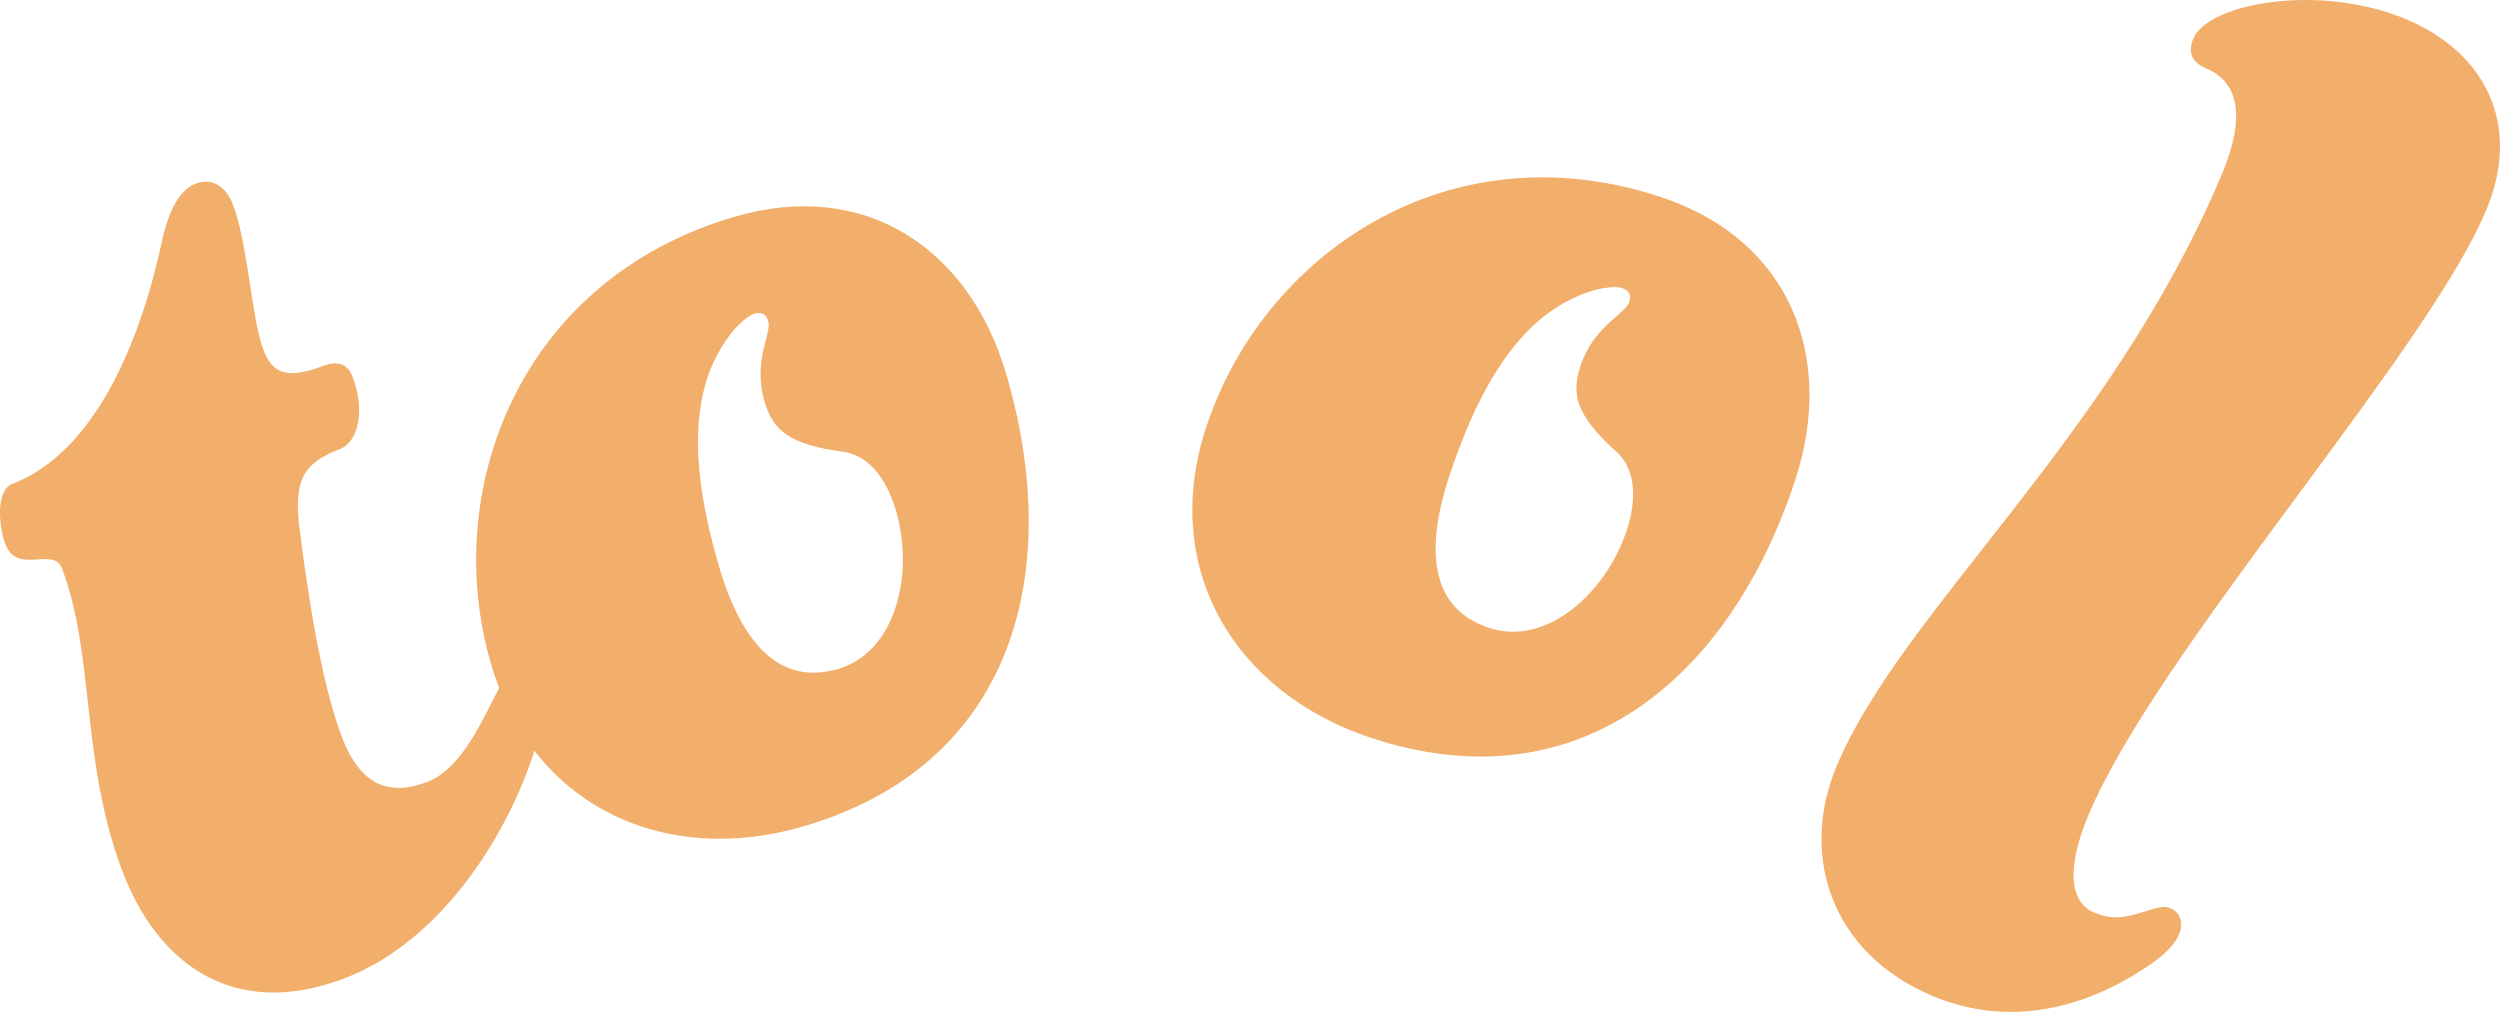
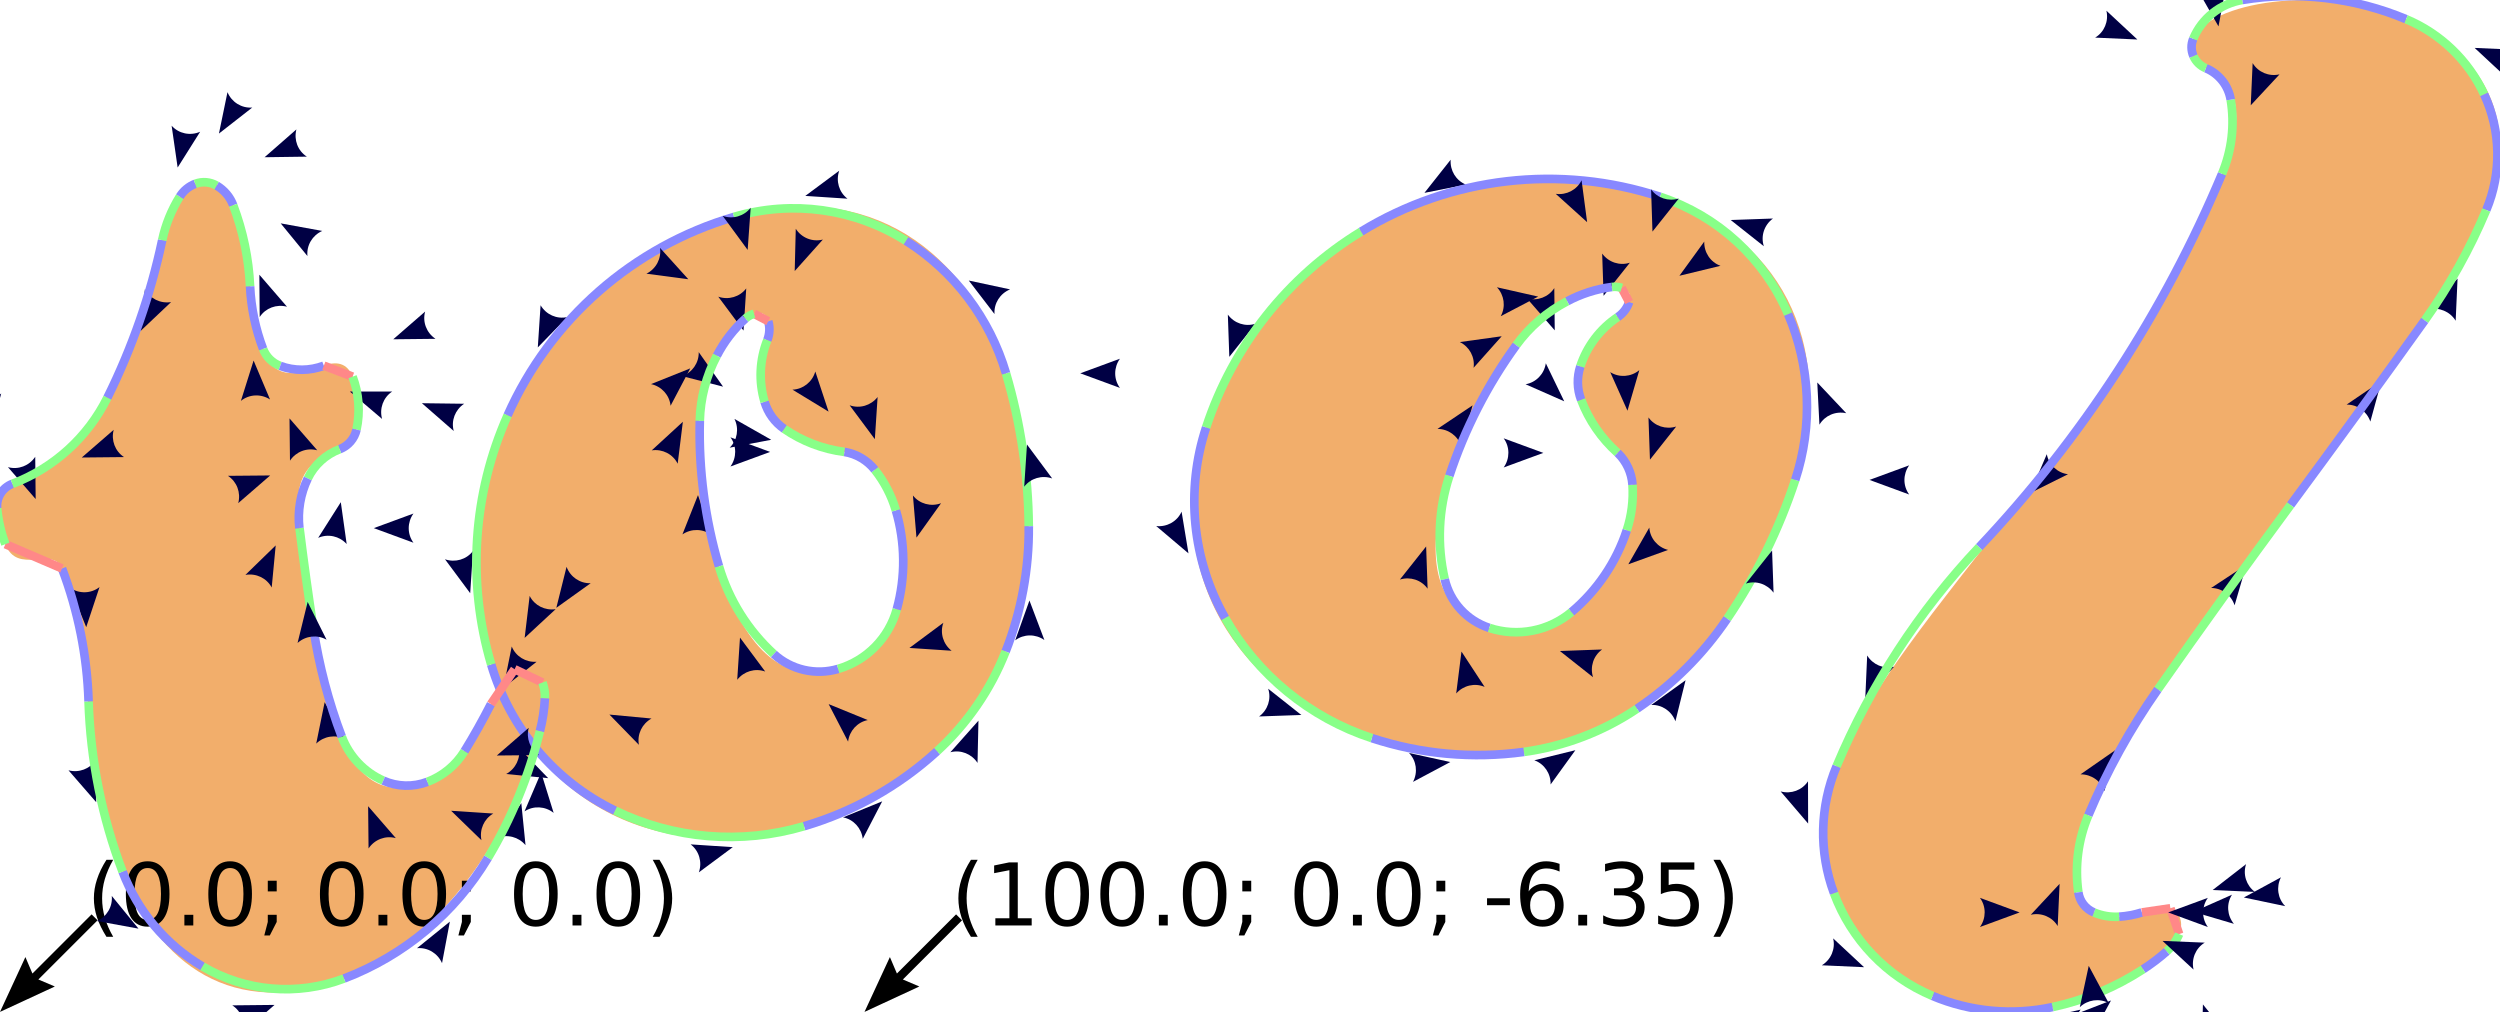
<svg xmlns="http://www.w3.org/2000/svg" id="a" data-name="Layer 2" viewBox="0 0 289.186 117.051" version="1.1" width="289.186" height="117.051">
  <defs id="defs826">
    <style id="style824">
      .c {
        fill: #f2ae6b;
        stroke-width: 0px;
      }
    </style>
    <marker id="CheckToolsAndOPMarker" orient="auto" refX="-4" refY="-1.687" style="overflow:visible">
      <path d="m 4.589,-1.687 v 0 L 9.178,0 c -0.733,-0.996 -0.729,-2.359 0,-3.375" style="fill:#000044;fill-rule:evenodd;stroke:none" id="path1307" />
    </marker>
    <marker id="DrawCurveMarker" orient="auto" refX="-4" refY="-1.687" style="overflow:visible">
      <path d="m 4.589,-1.687 v 0 L 9.178,0 c -0.733,-0.996 -0.729,-2.359 0,-3.375" style="fill:#000044;fill-rule:evenodd;stroke:none" id="path1310" />
    </marker>
    <marker id="DrawCurveMarker_r" orient="auto" refX="4" refY="-1.687" style="overflow:visible">
      <path d="m -4.589,-1.687 v 0 L -9.178,0 c 0.733,-0.996 0.729,-2.359 0,-3.375" style="fill:#000044;fill-rule:evenodd;stroke:none" id="path1313" />
    </marker>
    <marker id="InOutPathMarker" orient="auto" refX="-4" refY="-1.687" style="overflow:visible">
      <path d="m 4.589,-1.687 v 0 L 9.178,0 c -0.733,-0.996 -0.729,-2.359 0,-3.375" style="fill:#0072a7;fill-rule:evenodd;stroke:none" id="path1316" />
    </marker>
  </defs>
-   <g id="layer1" style="display:inline" transform="translate(-23.3048,-159.2555)">
+   <g id="layer1" style="display:inline" transform="translate(-23.3048,-159.255)">
    <g id="b" data-name="toad3" transform="translate(-0.389971,-0.772997)">
      <path class="c" d="m 58.343,221.119 c 0.789,6.375 2.375,17.5 4.89,24.135 2.208,5.837 5.642,6.829 9.901,5.215 3.378,-1.281 5.605,-5.577 7.349,-9.001 1.067,-2.014 1.67,-3.628 2.737,-4.027 1.42,-0.538 2.765,0.334 3.22,1.54 0.455,1.206 0.362,3.081 -0.297,5.632 -2.227,9.121 -10.049,23.82 -22.66,28.608 -12.787,4.844 -21.565,-1.717 -25.61,-12.369 -4.881,-12.87 -3.192,-25.017 -7.006,-35.066 -0.993,-2.617 -5.178,0.817 -6.551,-2.812 -0.761,-2.014 -1.151,-6.236 0.807,-6.978 9.409,-3.572 14.782,-16.183 17.333,-28.19 0.807,-3.758 2.227,-5.902 3.823,-6.514 1.949,-0.742 3.554,0.26 4.389,2.478 1.68,4.426 2.162,13.213 3.461,16.628 0.993,2.617 2.413,3.684 7.024,1.93 1.42,-0.538 2.719,-0.343 3.322,1.271 1.522,4.018 0.64,7.581 -1.494,8.388 -4.435,1.68 -5.252,3.832 -4.658,9.131 z" id="path828" />
      <path class="c" d="m 140.065,203.21 c 6.802,23.105 0.863,45.264 -23.365,52.39 -16.025,4.723 -31.326,-2.208 -36.189,-18.716 -5.892,-20.015 3.146,-44.419 28.097,-51.768 15.301,-4.51 27.262,3.851 31.456,18.094 z m -18.697,9.094 c -6.375,-0.817 -8.258,-2.505 -9.233,-5.799 -1.401,-4.742 0.844,-7.869 0.427,-9.316 -0.241,-0.826 -0.733,-1.132 -1.642,-0.863 -0.733,0.213 -2.672,1.68 -4.306,4.853 -2.672,5.048 -3.22,12.601 0.251,24.367 2.737,9.279 7.228,13.789 13.789,11.859 6.737,-1.986 8.806,-11.107 6.672,-18.336 -1.03,-3.508 -3.034,-6.282 -5.948,-6.764 z" id="path830" />
      <path class="c" d="m 231.36,215.543 c -7.516,22.882 -24.989,37.747 -48.975,29.869 -15.877,-5.215 -24.543,-19.598 -19.171,-35.947 6.505,-19.82 27.81,-34.787 52.52,-26.668 15.153,4.974 20.256,18.651 15.626,32.746 z m -20.553,-3.127 c -4.788,-4.287 -5.382,-6.746 -4.306,-10.012 1.54,-4.695 5.168,-6.004 5.642,-7.433 0.269,-0.817 0.037,-1.345 -0.863,-1.642 -0.724,-0.232 -3.155,-0.13 -6.301,1.55 -5.066,2.635 -9.799,8.555 -13.631,20.201 -3.016,9.196 -1.874,15.459 4.621,17.584 6.672,2.19 13.557,-4.148 15.904,-11.302 1.141,-3.47 1.067,-6.894 -1.058,-8.945 z" id="path840" />
      <path class="c" d="m 265.9,265.573 c 2.097,0.882 3.656,0.603 5.558,0 1.642,-0.483 2.413,-0.854 3.294,-0.483 1.225,0.51 1.512,1.8 1.011,2.988 -0.668,1.587 -2.208,2.802 -4.176,4.074 -6.523,4.259 -15.246,6.904 -24.348,3.081 -11.729,-4.918 -15.422,-16.257 -11.098,-26.575 7.572,-18.048 31.697,-37.785 44.586,-68.526 2.747,-6.542 1.976,-10.597 -1.874,-12.211 -1.577,-0.659 -2.116,-1.819 -1.457,-3.405 1.744,-4.166 14.642,-6.449 24.627,-2.264 9.103,3.814 13.427,12.165 9.27,22.075 -6.987,16.665 -38.044,50.979 -46.034,70.02 -2.83,6.746 -1.809,10.207 0.65,11.228 v 0 z" id="path842" />
    </g>
    <g gcodetools="Gcodetools tool definition" transform="translate(44.36538,319.9196)" id="g1029">
      <path gcodetools="Gcodetools tool background" style="fill-opacity:0.5;stroke:#444444" d="M -20,-20 H 380 V 155 H -20 Z" id="path947" />
      <g gcodetools="Gcodetools tool parameter" id="g957">
        <text x="0" y="0" style="font-style:normal;font-variant:normal;font-weight:normal;font-stretch:normal;font-size:20px;font-family:'DejaVu Sans';fill:#000000;fill-opacity:1;stroke:none" gcodetools="Gcodetools tool definition field name" xml:space="preserve" id="text951">
          <tspan x="0" y="0" id="tspan949">name</tspan>
        </text>
        <text x="150" y="0" style="font-style:normal;font-variant:normal;font-weight:normal;font-stretch:normal;font-size:20px;font-family:'DejaVu Sans';fill:#000000;fill-opacity:1;stroke:none" gcodetools="Gcodetools tool definition field value" xml:space="preserve" id="text955">
          <tspan x="150" y="0" id="tspan953">Cylindrical cutter</tspan>
        </text>
      </g>
      <g gcodetools="Gcodetools tool parameter" id="g967">
        <text x="0" y="20" style="font-style:normal;font-variant:normal;font-weight:normal;font-stretch:normal;font-size:10px;font-family:'DejaVu Sans';fill:#000000;fill-opacity:1;stroke:none" gcodetools="Gcodetools tool definition field name" xml:space="preserve" id="text961">
          <tspan x="0" y="20" id="tspan959">id</tspan>
        </text>
        <text x="150" y="20" style="font-style:normal;font-variant:normal;font-weight:normal;font-stretch:normal;font-size:10px;font-family:'DejaVu Sans';fill:#000000;fill-opacity:1;stroke:none" gcodetools="Gcodetools tool definition field value" xml:space="preserve" id="text965">
          <tspan x="150" y="20" id="tspan963">Cylindrical cutter 0001</tspan>
        </text>
      </g>
      <g gcodetools="Gcodetools tool parameter" id="g977">
        <text x="0" y="35" style="font-style:normal;font-variant:normal;font-weight:normal;font-stretch:normal;font-size:10px;font-family:'DejaVu Sans';fill:#000000;fill-opacity:1;stroke:none" gcodetools="Gcodetools tool definition field name" xml:space="preserve" id="text971">
          <tspan x="0" y="35" id="tspan969">diameter</tspan>
        </text>
        <text x="150" y="35" style="font-style:normal;font-variant:normal;font-weight:normal;font-stretch:normal;font-size:10px;font-family:'DejaVu Sans';fill:#000000;fill-opacity:1;stroke:none" gcodetools="Gcodetools tool definition field value" xml:space="preserve" id="text975">
          <tspan x="150" y="35" id="tspan973">3.175</tspan>
        </text>
      </g>
      <g gcodetools="Gcodetools tool parameter" id="g987">
        <text x="0" y="50" style="font-style:normal;font-variant:normal;font-weight:normal;font-stretch:normal;font-size:10px;font-family:'DejaVu Sans';fill:#000000;fill-opacity:1;stroke:none" gcodetools="Gcodetools tool definition field name" xml:space="preserve" id="text981">
          <tspan x="0" y="50" id="tspan979">feed</tspan>
        </text>
        <text x="150" y="50" style="font-style:normal;font-variant:normal;font-weight:normal;font-stretch:normal;font-size:10px;font-family:'DejaVu Sans';fill:#000000;fill-opacity:1;stroke:none" gcodetools="Gcodetools tool definition field value" xml:space="preserve" id="text985">
          <tspan x="150" y="50" id="tspan983">200</tspan>
        </text>
      </g>
      <g gcodetools="Gcodetools tool parameter" id="g997">
        <text x="0" y="65" style="font-style:normal;font-variant:normal;font-weight:normal;font-stretch:normal;font-size:10px;font-family:'DejaVu Sans';fill:#000000;fill-opacity:1;stroke:none" gcodetools="Gcodetools tool definition field name" xml:space="preserve" id="text991">
          <tspan x="0" y="65" id="tspan989">penetration angle</tspan>
        </text>
        <text x="150" y="65" style="font-style:normal;font-variant:normal;font-weight:normal;font-stretch:normal;font-size:10px;font-family:'DejaVu Sans';fill:#000000;fill-opacity:1;stroke:none" gcodetools="Gcodetools tool definition field value" xml:space="preserve" id="text995">
          <tspan x="150" y="65" id="tspan993">90</tspan>
        </text>
      </g>
      <g gcodetools="Gcodetools tool parameter" id="g1007">
        <text x="0" y="80" style="font-style:normal;font-variant:normal;font-weight:normal;font-stretch:normal;font-size:10px;font-family:'DejaVu Sans';fill:#000000;fill-opacity:1;stroke:none" gcodetools="Gcodetools tool definition field name" xml:space="preserve" id="text1001">
          <tspan x="0" y="80" id="tspan999">penetration feed</tspan>
        </text>
        <text x="150" y="80" style="font-style:normal;font-variant:normal;font-weight:normal;font-stretch:normal;font-size:10px;font-family:'DejaVu Sans';fill:#000000;fill-opacity:1;stroke:none" gcodetools="Gcodetools tool definition field value" xml:space="preserve" id="text1005">
          <tspan x="150" y="80" id="tspan1003">100</tspan>
        </text>
      </g>
      <g gcodetools="Gcodetools tool parameter" id="g1017">
        <text x="0" y="95" style="font-style:normal;font-variant:normal;font-weight:normal;font-stretch:normal;font-size:10px;font-family:'DejaVu Sans';fill:#000000;fill-opacity:1;stroke:none" gcodetools="Gcodetools tool definition field name" xml:space="preserve" id="text1011">
          <tspan x="0" y="95" id="tspan1009">depth step</tspan>
        </text>
        <text x="150" y="95" style="font-style:normal;font-variant:normal;font-weight:normal;font-stretch:normal;font-size:10px;font-family:'DejaVu Sans';fill:#000000;fill-opacity:1;stroke:none" gcodetools="Gcodetools tool definition field value" xml:space="preserve" id="text1015">
          <tspan x="150" y="95" id="tspan1013">1</tspan>
        </text>
      </g>
      <g gcodetools="Gcodetools tool parameter" id="g1027">
        <text x="0" y="110" style="font-style:normal;font-variant:normal;font-weight:normal;font-stretch:normal;font-size:10px;font-family:'DejaVu Sans';fill:#000000;fill-opacity:1;stroke:none" gcodetools="Gcodetools tool definition field name" xml:space="preserve" id="text1021">
          <tspan x="0" y="110" id="tspan1019">tool change gcode</tspan>
        </text>
        <text x="150" y="110" style="font-style:normal;font-variant:normal;font-weight:normal;font-stretch:normal;font-size:10px;font-family:'DejaVu Sans';fill:#000000;fill-opacity:1;stroke:none" gcodetools="Gcodetools tool definition field value" xml:space="preserve" id="text1025">
          <tspan x="150" y="110" id="tspan1023">(None)</tspan>
        </text>
      </g>
    </g>
    <g gcodetools="Preview group" id="g2078" />
    <g gcodetools="Preview group" id="g2080" />
    <g gcodetools="Preview group" id="g2082" />
    <g gcodetools="Preview group" id="g2084" />
    <g gcodetools="Preview group" id="g2086" />
    <g gcodetools="Preview group" id="g2088" />
    <g gcodetools="Preview group" id="g2090" />
    <g gcodetools="Preview group" id="g2092" />
    <g gcodetools="Preview group" id="g2094" />
    <g gcodetools="Preview group" id="g2096" />
    <g gcodetools="Preview group" id="g2098" />
    <g gcodetools="Preview group" id="g2100" />
    <g gcodetools="Preview group" id="g2102" />
    <g gcodetools="Preview group" id="g10128" />
    <g gcodetools="Preview group" id="g10130" />
    <g gcodetools="Preview group" id="g10132" />
    <g gcodetools="Preview group" id="g10134" />
    <g gcodetools="Preview group" id="g10136" />
    <g gcodetools="Preview group" id="g10138" />
    <g gcodetools="Preview group" id="g10140" />
    <g gcodetools="Preview group" id="g10142" />
    <g gcodetools="Preview group" id="g10144" />
    <g gcodetools="Preview group" id="g10146" />
    <g gcodetools="Preview group" id="g10148" />
    <g gcodetools="Preview group" id="g10150" />
    <g gcodetools="Preview group" id="g10152" />
    <g gcodetools="Preview group" id="g20445" />
    <g gcodetools="Preview group" id="g20447" />
    <g gcodetools="Preview group" id="g20449" />
    <g gcodetools="Preview group" id="g20451" />
    <g gcodetools="Preview group" id="g20453" />
    <g gcodetools="Preview group" id="g20455" />
    <g gcodetools="Preview group" id="g20457" />
    <g gcodetools="Preview group" id="g20459" />
    <g gcodetools="Preview group" id="g20461" />
    <g gcodetools="Preview group" id="g20463" />
    <g gcodetools="Preview group" id="g20465" />
    <g gcodetools="Preview group" id="g20467" />
    <g gcodetools="Preview group" id="g20469" />
    <g gcodetools="Preview group" id="g28462" />
    <g gcodetools="Preview group" id="g28464" />
    <g gcodetools="Preview group" id="g28466" />
    <g gcodetools="Preview group" id="g28468" />
    <g gcodetools="Preview group" id="g28470" />
    <g gcodetools="Preview group" id="g28472" />
    <g gcodetools="Preview group" id="g28474" />
    <g gcodetools="Preview group" id="g28476" />
    <g gcodetools="Preview group" id="g28478" />
    <g gcodetools="Preview group" id="g28480" />
    <g gcodetools="Preview group" id="g28482" />
    <g gcodetools="Preview group" id="g28484" />
    <g gcodetools="Preview group" id="g28486" />
+     <g gcodetools="Gcodetools orientation group" transform="translate(23.3048,159.255)" id="g59210">
+       <g gcodetools="Gcodetools orientation point (2 points)" id="g59200">
+         <path style="fill:#000000;stroke:none" gcodetools="Gcodetools orientation point arrow" d="m 0,117.051 2.938,-6.344 0.812,1.906 6.844,-6.844 v 0 l 0.688,0.688 -6.844,6.844 1.906,0.812 z" id="path59194" />
+         <text x="10" y="107.051" style="font-style:normal;font-variant:normal;font-weight:normal;font-stretch:normal;font-size:10px;font-family:'DejaVu Sans';fill:#000000;fill-opacity:1;stroke:none" gcodetools="Gcodetools orientation point text" xml:space="preserve" id="text59198">
+           <tspan x="10" y="107.051" id="tspan59196">(0.0; 0.0; 0.0)</tspan>
+         </text>
+       </g>
+       <g gcodetools="Gcodetools orientation point (2 points)" id="g59208">
+         <path style="fill:#000000;stroke:none" gcodetools="Gcodetools orientation point arrow" d="m 100,117.051 2.938,-6.344 0.812,1.906 6.844,-6.844 v 0 l 0.688,0.688 -6.844,6.844 1.906,0.812 z" id="path59202" />
+         <text x="110" y="107.051" style="font-style:normal;font-variant:normal;font-weight:normal;font-stretch:normal;font-size:10px;font-family:'DejaVu Sans';fill:#000000;fill-opacity:1;stroke:none" gcodetools="Gcodetools orientation point text" xml:space="preserve" id="text59206">
+           <tspan x="110" y="107.051" id="tspan59204">(100.0; 0.0; -6.35)</tspan>
+         </text>
+       </g>
+     </g>
+     <g gcodetools="Preview group" id="g59446">
+       <path gcodetools="Preview" transform="translate(23.3048,159.255)" style="fill:none;stroke:#88ff88;stroke-width:1;marker-start:url(#DrawCurveMarker_r)" id="path59212" d="m 245.144,106.038 a 6.491,6.491 0 0 1 -2.938,-0.493" />
+       <path gcodetools="Preview" transform="translate(23.3048,159.255)" style="fill:none;stroke:#8888ff;stroke-width:1;marker-start:url(#DrawCurveMarker_r)" id="path59214" d="m 247.764,105.545 a 11.051,11.051 0 0 1 -2.62,0.493" />
+       <path gcodetools="Preview" transform="translate(23.3048,159.255)" style="fill:none;stroke:#ff8888;stroke-width:1;marker-end:url(#DrawCurveMarker)" d="m 247.764,105.545 3.294,-0.483" id="path59216" />
+       <path gcodetools="Preview" transform="translate(23.3048,159.255)" style="fill:none;stroke:#ff8888;stroke-width:1;marker-end:url(#DrawCurveMarker)" d="m 251.058,105.062 1.011,2.988" id="path59218" />
+       <path gcodetools="Preview" transform="translate(23.3048,159.255)" style="fill:none;stroke:#88ff88;stroke-width:1;marker-end:url(#DrawCurveMarker)" id="path59220" d="m 252.069,108.05 a 5.528,5.528 0 0 1 -1.44,2.002" />
+       <path gcodetools="Preview" transform="translate(23.3048,159.255)" style="fill:none;stroke:#8888ff;stroke-width:1;marker-end:url(#DrawCurveMarker)" id="path59222" d="m 250.629,110.052 a 23.098,23.098 0 0 1 -2.736,2.072" />
+       <path gcodetools="Preview" transform="translate(23.3048,159.255)" style="fill:none;stroke:#88ff88;stroke-width:1;marker-end:url(#DrawCurveMarker)" id="path59224" d="m 247.893,112.124 a 31.169,31.169 0 0 1 -10.466,4.369" />
+       <path gcodetools="Preview" transform="translate(23.3048,159.255)" style="fill:none;stroke:#8888ff;stroke-width:1;marker-end:url(#DrawCurveMarker)" id="path59226" d="m 237.427,116.493 a 23.21,23.21 0 0 1 -13.882,-1.288" />
+       <path gcodetools="Preview" transform="translate(23.3048,159.255)" style="fill:none;stroke:#88ff88;stroke-width:1;marker-end:url(#DrawCurveMarker)" id="path59228" d="M 223.545,115.204 A 20.7,20.7 0 0 1 212.143,103.316" />
+       <path gcodetools="Preview" transform="translate(23.3048,159.255)" style="fill:none;stroke:#8888ff;stroke-width:1;marker-end:url(#DrawCurveMarker)" id="path59230" d="m 212.143,103.316 a 19.999,19.999 0 0 1 0.305,-14.687" />
+       <path gcodetools="Preview" transform="translate(23.3048,159.255)" style="fill:none;stroke:#88ff88;stroke-width:1;marker-end:url(#DrawCurveMarker)" id="path59232" d="M 212.447,88.629 A 84.622,84.622 0 0 1 228.943,63.28" />
+       <path gcodetools="Preview" transform="translate(23.3048,159.255)" style="fill:none;stroke:#8888ff;stroke-width:1;marker-start:url(#DrawCurveMarker_r)" id="path59234" d="M 257.033,20.103 A 144.028,144.028 0 0 1 228.943,63.28" />
+       <path gcodetools="Preview" transform="translate(23.3048,159.255)" style="fill:none;stroke:#88ff88;stroke-width:1;marker-start:url(#DrawCurveMarker_r)" id="path59236" d="m 258.034,11.524 a 15.552,15.552 0 0 1 -1.001,8.579" />
+       <path gcodetools="Preview" transform="translate(23.3048,159.255)" style="fill:none;stroke:#8888ff;stroke-width:1;marker-start:url(#DrawCurveMarker_r)" id="path59238" d="m 255.159,7.891 a 4.794,4.794 0 0 1 2.875,3.633" />
+       <path gcodetools="Preview" transform="translate(23.3048,159.255)" style="fill:none;stroke:#88ff88;stroke-width:1;marker-end:url(#DrawCurveMarker)" id="path59240" d="M 255.159,7.891 A 2.71,2.71 0 0 1 253.724,6.485" />
+       <path gcodetools="Preview" transform="translate(23.3048,159.255)" style="fill:none;stroke:#8888ff;stroke-width:1;marker-end:url(#DrawCurveMarker)" id="path59242" d="M 253.724,6.485 A 2.539,2.539 0 0 1 253.702,4.486" />
+       <path gcodetools="Preview" transform="translate(23.3048,159.255)" style="fill:none;stroke:#88ff88;stroke-width:1;marker-end:url(#DrawCurveMarker)" id="path59244" d="m 253.702,4.486 a 7.477,7.477 0 0 1 5.684,-4.49" />
+       <path gcodetools="Preview" transform="translate(23.3048,159.255)" style="fill:none;stroke:#8888ff;stroke-width:1;marker-end:url(#DrawCurveMarker)" id="path59246" d="M 259.386,-0.004 A 34.518,34.518 0 0 1 278.329,2.222" />
+       <path gcodetools="Preview" transform="translate(23.3048,159.255)" style="fill:none;stroke:#88ff88;stroke-width:1;marker-end:url(#DrawCurveMarker)" id="path59248" d="m 278.329,2.222 a 17.324,17.324 0 0 1 9.023,8.692" />
+       <path gcodetools="Preview" transform="translate(23.3048,159.255)" style="fill:none;stroke:#8888ff;stroke-width:1;marker-end:url(#DrawCurveMarker)" id="path59250" d="m 287.352,10.913 a 16.575,16.575 0 0 1 0.247,13.383" />
+       <path gcodetools="Preview" transform="translate(23.3048,159.255)" style="fill:none;stroke:#88ff88;stroke-width:1;marker-end:url(#DrawCurveMarker)" id="path59252" d="M 287.599,24.297 A 65.497,65.497 0 0 1 280.478,37.063" />
+       <path gcodetools="Preview" transform="translate(23.3048,159.255)" style="fill:none;stroke:#8888ff;stroke-width:1;marker-end:url(#DrawCurveMarker)" id="path59254" d="m 280.478,37.063 a 1681.185,1681.185 0 0 1 -15.52,21.354" />
+       <path gcodetools="Preview" transform="translate(23.3048,159.255)" style="fill:none;stroke:#88ff88;stroke-width:1;marker-start:url(#DrawCurveMarker_r)" id="path59256" d="M 249.605,79.749 A 1048.669,1048.669 0 0 1 264.958,58.416" />
+       <path gcodetools="Preview" transform="translate(23.3048,159.255)" style="fill:none;stroke:#8888ff;stroke-width:1;marker-start:url(#DrawCurveMarker_r)" id="path59258" d="m 241.565,94.317 a 77.903,77.903 0 0 1 8.04,-14.568" />
+       <path gcodetools="Preview" transform="translate(23.3048,159.255)" style="fill:none;stroke:#88ff88;stroke-width:1;marker-start:url(#DrawCurveMarker_r)" id="path59260" d="m 240.414,103.218 a 16.91,16.91 0 0 1 1.151,-8.901" />
+       <path gcodetools="Preview" transform="translate(23.3048,159.255)" style="fill:none;stroke:#8888ff;stroke-width:1;marker-start:url(#DrawCurveMarker_r)" id="path59262" d="m 242.215,105.545 a 2.968,2.968 0 0 1 -1.801,-2.327" />
+       <path gcodetools="Preview" transform="translate(23.3048,159.255)" style="fill:none;stroke:#ff8888;stroke-width:1;marker-end:url(#DrawCurveMarker)" d="m 242.215,105.545 v 0" id="path59264" />
+       <path gcodetools="Preview" transform="translate(23.3048,159.255)" style="fill:none;stroke:#ff8888;stroke-width:1;marker-end:url(#DrawCurveMarker)" d="m 242.215,105.545 h -0.01" id="path59266" />
+       <path gcodetools="Preview" transform="translate(23.3048,159.255)" style="fill:none;stroke:#88ff88;stroke-width:1;marker-end:url(#DrawCurveMarker)" id="path59268" d="m 207.665,55.515 a 64.698,64.698 0 0 1 -7.877,16.058" />
+       <path gcodetools="Preview" transform="translate(23.3048,159.255)" style="fill:none;stroke:#8888ff;stroke-width:1;marker-end:url(#DrawCurveMarker)" id="path59270" d="M 199.788,71.573 A 38.667,38.667 0 0 1 189.354,81.984" />
+       <path gcodetools="Preview" transform="translate(23.3048,159.255)" style="fill:none;stroke:#88ff88;stroke-width:1;marker-end:url(#DrawCurveMarker)" id="path59272" d="M 189.354,81.984 A 30.98,30.98 0 0 1 176.273,86.977" />
+       <path gcodetools="Preview" transform="translate(23.3048,159.255)" style="fill:none;stroke:#8888ff;stroke-width:1;marker-end:url(#DrawCurveMarker)" id="path59274" d="M 176.273,86.977 A 39.225,39.225 0 0 1 158.69,85.384" />
+       <path gcodetools="Preview" transform="translate(23.3048,159.255)" style="fill:none;stroke:#88ff88;stroke-width:1;marker-end:url(#DrawCurveMarker)" id="path59276" d="M 158.69,85.384 A 30.435,30.435 0 0 1 141.713,71.482" />
+       <path gcodetools="Preview" transform="translate(23.3048,159.255)" style="fill:none;stroke:#8888ff;stroke-width:1;marker-end:url(#DrawCurveMarker)" id="path59278" d="M 141.713,71.482 A 27.37,27.37 0 0 1 139.519,49.437" />
+       <path gcodetools="Preview" transform="translate(23.3048,159.255)" style="fill:none;stroke:#88ff88;stroke-width:1;marker-end:url(#DrawCurveMarker)" id="path59280" d="M 139.519,49.437 A 41.84,41.84 0 0 1 157.444,26.789" />
+       <path gcodetools="Preview" transform="translate(23.3048,159.255)" style="fill:none;stroke:#8888ff;stroke-width:1;marker-end:url(#DrawCurveMarker)" id="path59282" d="m 157.444,26.789 a 41.487,41.487 0 0 1 34.595,-4.021" />
+       <path gcodetools="Preview" transform="translate(23.3048,159.255)" style="fill:none;stroke:#88ff88;stroke-width:1;marker-end:url(#DrawCurveMarker)" id="path59284" d="m 192.039,22.769 a 24.349,24.349 0 0 1 14.8,13.574" />
+       <path gcodetools="Preview" transform="translate(23.3048,159.255)" style="fill:none;stroke:#8888ff;stroke-width:1;marker-end:url(#DrawCurveMarker)" id="path59286" d="m 206.839,36.343 a 27.204,27.204 0 0 1 0.826,19.172" />
+       <path gcodetools="Preview" transform="translate(23.3048,159.255)" style="fill:none;stroke:#ff8888;stroke-width:1;marker-end:url(#DrawCurveMarker)" d="m 207.665,55.514 v 0" id="path59288" />
+       <path gcodetools="Preview" transform="translate(23.3048,159.255)" style="fill:none;stroke:#88ff88;stroke-width:1;marker-end:url(#DrawCurveMarker)" id="path59290" d="m 187.112,52.387 a 15.755,15.755 0 0 1 -4.219,-6.144" />
+       <path gcodetools="Preview" transform="translate(23.3048,159.255)" style="fill:none;stroke:#8888ff;stroke-width:1;marker-end:url(#DrawCurveMarker)" id="path59292" d="m 182.893,46.243 a 5.79,5.79 0 0 1 -0.086,-3.868" />
+       <path gcodetools="Preview" transform="translate(23.3048,159.255)" style="fill:none;stroke:#88ff88;stroke-width:1;marker-end:url(#DrawCurveMarker)" id="path59294" d="m 182.806,42.375 a 10.973,10.973 0 0 1 4.322,-5.698" />
+       <path gcodetools="Preview" transform="translate(23.3048,159.255)" style="fill:none;stroke:#8888ff;stroke-width:1;marker-start:url(#DrawCurveMarker_r)" id="path59296" d="m 188.448,34.943 a 3.358,3.358 0 0 1 -1.32,1.735" />
+       <path gcodetools="Preview" transform="translate(23.3048,159.255)" style="fill:none;stroke:#ff8888;stroke-width:1;marker-end:url(#DrawCurveMarker)" d="m 188.448,34.943 -0.863,-1.642" id="path59298" />
+       <path gcodetools="Preview" transform="translate(23.3048,159.255)" style="fill:none;stroke:#88ff88;stroke-width:1;marker-start:url(#DrawCurveMarker_r)" id="path59300" d="m 186.444,33.197 a 2.626,2.626 0 0 1 1.141,0.103" />
+       <path gcodetools="Preview" transform="translate(23.3048,159.255)" style="fill:none;stroke:#8888ff;stroke-width:1;marker-start:url(#DrawCurveMarker_r)" id="path59302" d="m 181.285,34.85 a 15.098,15.098 0 0 1 5.16,-1.653" />
+       <path gcodetools="Preview" transform="translate(23.3048,159.255)" style="fill:none;stroke:#88ff88;stroke-width:1;marker-start:url(#DrawCurveMarker_r)" id="path59304" d="m 175.384,39.936 a 16.957,16.957 0 0 1 5.9,-5.086" />
+       <path gcodetools="Preview" transform="translate(23.3048,159.255)" style="fill:none;stroke:#8888ff;stroke-width:1;marker-start:url(#DrawCurveMarker_r)" id="path59306" d="m 167.653,55.051 a 55.035,55.035 0 0 1 7.731,-15.115" />
+       <path gcodetools="Preview" transform="translate(23.3048,159.255)" style="fill:none;stroke:#88ff88;stroke-width:1;marker-start:url(#DrawCurveMarker_r)" id="path59308" d="m 167.119,66.999 a 22.247,22.247 0 0 1 0.535,-11.949" />
+       <path gcodetools="Preview" transform="translate(23.3048,159.255)" style="fill:none;stroke:#8888ff;stroke-width:1;marker-start:url(#DrawCurveMarker_r)" id="path59310" d="m 172.274,72.634 a 7.773,7.773 0 0 1 -5.156,-5.635" />
+       <path gcodetools="Preview" transform="translate(23.3048,159.255)" style="fill:none;stroke:#88ff88;stroke-width:1;marker-start:url(#DrawCurveMarker_r)" id="path59312" d="m 181.779,70.798 a 9.95,9.95 0 0 1 -9.505,1.836" />
+       <path gcodetools="Preview" transform="translate(23.3048,159.255)" style="fill:none;stroke:#8888ff;stroke-width:1;marker-start:url(#DrawCurveMarker_r)" id="path59314" d="m 188.179,61.333 a 20.859,20.859 0 0 1 -6.4,9.466" />
+       <path gcodetools="Preview" transform="translate(23.3048,159.255)" style="fill:none;stroke:#88ff88;stroke-width:1;marker-start:url(#DrawCurveMarker_r)" id="path59316" d="m 188.839,56.078 a 13.816,13.816 0 0 1 -0.66,5.255" />
+       <path gcodetools="Preview" transform="translate(23.3048,159.255)" style="fill:none;stroke:#8888ff;stroke-width:1;marker-start:url(#DrawCurveMarker_r)" id="path59318" d="m 187.121,52.387 a 5.663,5.663 0 0 1 1.717,3.69" />
+       <path gcodetools="Preview" transform="translate(23.3048,159.255)" style="fill:none;stroke:#ff8888;stroke-width:1;marker-end:url(#DrawCurveMarker)" d="m 187.121,52.388 h -0.009" id="path59320" />
+       <path gcodetools="Preview" transform="translate(23.3048,159.255)" style="fill:none;stroke:#88ff88;stroke-width:1;marker-end:url(#DrawCurveMarker)" id="path59322" d="m 116.37,43.182 a 64.731,64.731 0 0 1 2.632,17.692" />
+       <path gcodetools="Preview" transform="translate(23.3048,159.255)" style="fill:none;stroke:#8888ff;stroke-width:1;marker-end:url(#DrawCurveMarker)" id="path59324" d="m 119.002,60.874 a 38.662,38.662 0 0 1 -2.678,14.495" />
+       <path gcodetools="Preview" transform="translate(23.3048,159.255)" style="fill:none;stroke:#88ff88;stroke-width:1;marker-end:url(#DrawCurveMarker)" id="path59326" d="m 116.323,75.369 a 30.965,30.965 0 0 1 -7.934,11.534" />
+       <path gcodetools="Preview" transform="translate(23.3048,159.255)" style="fill:none;stroke:#8888ff;stroke-width:1;marker-end:url(#DrawCurveMarker)" id="path59328" d="m 108.389,86.903 a 39.219,39.219 0 0 1 -15.384,8.669" />
+       <path gcodetools="Preview" transform="translate(23.3048,159.255)" style="fill:none;stroke:#88ff88;stroke-width:1;marker-end:url(#DrawCurveMarker)" id="path59330" d="M 93.005,95.572 A 30.406,30.406 0 0 1 71.14,93.764" />
+       <path gcodetools="Preview" transform="translate(23.3048,159.255)" style="fill:none;stroke:#8888ff;stroke-width:1;marker-end:url(#DrawCurveMarker)" id="path59332" d="M 71.14,93.764 A 27.395,27.395 0 0 1 56.816,76.856" />
+       <path gcodetools="Preview" transform="translate(23.3048,159.255)" style="fill:none;stroke:#88ff88;stroke-width:1;marker-end:url(#DrawCurveMarker)" id="path59334" d="M 56.816,76.856 A 41.853,41.853 0 0 1 58.721,48.036" />
+       <path gcodetools="Preview" transform="translate(23.3048,159.255)" style="fill:none;stroke:#8888ff;stroke-width:1;marker-end:url(#DrawCurveMarker)" id="path59336" d="M 58.721,48.036 A 41.493,41.493 0 0 1 84.914,25.088" />
+       <path gcodetools="Preview" transform="translate(23.3048,159.255)" style="fill:none;stroke:#88ff88;stroke-width:1;marker-end:url(#DrawCurveMarker)" id="path59338" d="m 84.914,25.088 a 24.342,24.342 0 0 1 19.887,2.773" />
+       <path gcodetools="Preview" transform="translate(23.3048,159.255)" style="fill:none;stroke:#8888ff;stroke-width:1;marker-end:url(#DrawCurveMarker)" id="path59340" d="m 104.801,27.86 a 27.222,27.222 0 0 1 11.569,15.321" />
+       <path gcodetools="Preview" transform="translate(23.3048,159.255)" style="fill:none;stroke:#ff8888;stroke-width:1;marker-end:url(#DrawCurveMarker)" d="m 116.37,43.182 v 0" id="path59342" />
+       <path gcodetools="Preview" transform="translate(23.3048,159.255)" style="fill:none;stroke:#88ff88;stroke-width:1;marker-end:url(#DrawCurveMarker)" id="path59344" d="m 97.672,52.275 a 15.786,15.786 0 0 1 -6.963,-2.668" />
+       <path gcodetools="Preview" transform="translate(23.3048,159.255)" style="fill:none;stroke:#8888ff;stroke-width:1;marker-end:url(#DrawCurveMarker)" id="path59346" d="m 90.709,49.608 a 5.808,5.808 0 0 1 -2.269,-3.132" />
+       <path gcodetools="Preview" transform="translate(23.3048,159.255)" style="fill:none;stroke:#88ff88;stroke-width:1;marker-end:url(#DrawCurveMarker)" id="path59348" d="m 88.44,46.476 a 10.951,10.951 0 0 1 0.322,-7.139" />
+       <path gcodetools="Preview" transform="translate(23.3048,159.255)" style="fill:none;stroke:#8888ff;stroke-width:1;marker-start:url(#DrawCurveMarker_r)" id="path59350" d="m 88.866,37.16 a 3.372,3.372 0 0 1 -0.105,2.177" />
+       <path gcodetools="Preview" transform="translate(23.3048,159.255)" style="fill:none;stroke:#ff8888;stroke-width:1;marker-end:url(#DrawCurveMarker)" d="m 88.867,37.16 -1.642,-0.863" id="path59352" />
+       <path gcodetools="Preview" transform="translate(23.3048,159.255)" style="fill:none;stroke:#88ff88;stroke-width:1;marker-start:url(#DrawCurveMarker_r)" id="path59354" d="m 86.222,36.856 a 2.566,2.566 0 0 1 1.003,-0.559" />
+       <path gcodetools="Preview" transform="translate(23.3048,159.255)" style="fill:none;stroke:#8888ff;stroke-width:1;marker-start:url(#DrawCurveMarker_r)" id="path59356" d="m 82.919,41.15 a 15.091,15.091 0 0 1 3.303,-4.294" />
+       <path gcodetools="Preview" transform="translate(23.3048,159.255)" style="fill:none;stroke:#88ff88;stroke-width:1;marker-start:url(#DrawCurveMarker_r)" id="path59358" d="m 80.949,48.685 a 16.995,16.995 0 0 1 1.97,-7.535" />
+       <path gcodetools="Preview" transform="translate(23.3048,159.255)" style="fill:none;stroke:#8888ff;stroke-width:1;marker-start:url(#DrawCurveMarker_r)" id="path59360" d="M 83.169,65.517 A 54.755,54.755 0 0 1 80.949,48.685" />
+       <path gcodetools="Preview" transform="translate(23.3048,159.255)" style="fill:none;stroke:#88ff88;stroke-width:1;marker-start:url(#DrawCurveMarker_r)" id="path59362" d="M 89.509,75.655 A 22.257,22.257 0 0 1 83.169,65.517" />
+       <path gcodetools="Preview" transform="translate(23.3048,159.255)" style="fill:none;stroke:#8888ff;stroke-width:1;marker-start:url(#DrawCurveMarker_r)" id="path59364" d="M 96.958,77.375 A 7.787,7.787 0 0 1 89.509,75.655" />
+       <path gcodetools="Preview" transform="translate(23.3048,159.255)" style="fill:none;stroke:#88ff88;stroke-width:1;marker-start:url(#DrawCurveMarker_r)" id="path59366" d="m 103.737,70.47 a 9.948,9.948 0 0 1 -6.78,6.906" />
+       <path gcodetools="Preview" transform="translate(23.3048,159.255)" style="fill:none;stroke:#8888ff;stroke-width:1;marker-start:url(#DrawCurveMarker_r)" id="path59368" d="m 103.63,59.04 a 20.85,20.85 0 0 1 0.108,11.43" />
+       <path gcodetools="Preview" transform="translate(23.3048,159.255)" style="fill:none;stroke:#88ff88;stroke-width:1;marker-start:url(#DrawCurveMarker_r)" id="path59370" d="m 101.19,54.338 a 13.803,13.803 0 0 1 2.44,4.702" />
+       <path gcodetools="Preview" transform="translate(23.3048,159.255)" style="fill:none;stroke:#8888ff;stroke-width:1;marker-start:url(#DrawCurveMarker_r)" id="path59372" d="m 97.682,52.275 a 5.664,5.664 0 0 1 3.508,2.063" />
+       <path gcodetools="Preview" transform="translate(23.3048,159.255)" style="fill:none;stroke:#ff8888;stroke-width:1;marker-end:url(#DrawCurveMarker)" d="M 97.682,52.275 H 97.672" id="path59374" />
+       <path gcodetools="Preview" transform="translate(23.3048,159.255)" style="fill:none;stroke:#88ff88;stroke-width:1;marker-start:url(#DrawCurveMarker_r)" id="path59376" d="M 36.258,72.735 A 413.994,413.994 0 0 1 34.649,61.091" />
+       <path gcodetools="Preview" transform="translate(23.3048,159.255)" style="fill:none;stroke:#8888ff;stroke-width:1;marker-start:url(#DrawCurveMarker_r)" id="path59378" d="M 39.539,85.226 A 61.377,61.377 0 0 1 36.257,72.735" />
+       <path gcodetools="Preview" transform="translate(23.3048,159.255)" style="fill:none;stroke:#88ff88;stroke-width:1;marker-start:url(#DrawCurveMarker_r)" id="path59380" d="M 44.334,90.299 A 9.058,9.058 0 0 1 39.539,85.226" />
+       <path gcodetools="Preview" transform="translate(23.3048,159.255)" style="fill:none;stroke:#8888ff;stroke-width:1;marker-start:url(#DrawCurveMarker_r)" id="path59382" d="M 49.439,90.44 A 6.714,6.714 0 0 1 44.334,90.299" />
+       <path gcodetools="Preview" transform="translate(23.3048,159.255)" style="fill:none;stroke:#88ff88;stroke-width:1;marker-start:url(#DrawCurveMarker_r)" id="path59384" d="m 53.73,86.893 a 8.626,8.626 0 0 1 -4.29,3.548" />
+       <path gcodetools="Preview" transform="translate(23.3048,159.255)" style="fill:none;stroke:#8888ff;stroke-width:1;marker-start:url(#DrawCurveMarker_r)" id="path59386" d="m 56.789,81.44 a 78.145,78.145 0 0 1 -3.059,5.453" />
+       <path gcodetools="Preview" transform="translate(23.3048,159.255)" style="fill:none;stroke:#ff8888;stroke-width:1;marker-end:url(#DrawCurveMarker)" d="m 56.788,81.44 2.737,-4.027" id="path59388" />
+       <path gcodetools="Preview" transform="translate(23.3048,159.255)" style="fill:none;stroke:#ff8888;stroke-width:1;marker-end:url(#DrawCurveMarker)" d="m 59.526,77.412 3.22,1.54" id="path59390" />
+       <path gcodetools="Preview" transform="translate(23.3048,159.255)" style="fill:none;stroke:#88ff88;stroke-width:1;marker-end:url(#DrawCurveMarker)" id="path59392" d="m 62.746,78.953 a 4.53,4.53 0 0 1 0.285,1.829" />
+       <path gcodetools="Preview" transform="translate(23.3048,159.255)" style="fill:none;stroke:#8888ff;stroke-width:1;marker-end:url(#DrawCurveMarker)" id="path59394" d="m 63.031,80.782 a 19.123,19.123 0 0 1 -0.582,3.803" />
+       <path gcodetools="Preview" transform="translate(23.3048,159.255)" style="fill:none;stroke:#88ff88;stroke-width:1;marker-end:url(#DrawCurveMarker)" id="path59396" d="M 62.449,84.585 A 53.125,53.125 0 0 1 56.443,99.236" />
+       <path gcodetools="Preview" transform="translate(23.3048,159.255)" style="fill:none;stroke:#8888ff;stroke-width:1;marker-end:url(#DrawCurveMarker)" id="path59398" d="M 56.443,99.236 A 33.079,33.079 0 0 1 39.789,113.193" />
+       <path gcodetools="Preview" transform="translate(23.3048,159.255)" style="fill:none;stroke:#88ff88;stroke-width:1;marker-end:url(#DrawCurveMarker)" id="path59400" d="M 39.789,113.193 A 18.978,18.978 0 0 1 23.417,111.787" />
+       <path gcodetools="Preview" transform="translate(23.3048,159.255)" style="fill:none;stroke:#8888ff;stroke-width:1;marker-end:url(#DrawCurveMarker)" id="path59402" d="M 23.417,111.787 A 21.665,21.665 0 0 1 14.179,100.824" />
+       <path gcodetools="Preview" transform="translate(23.3048,159.255)" style="fill:none;stroke:#88ff88;stroke-width:1;marker-end:url(#DrawCurveMarker)" id="path59404" d="M 14.179,100.824 A 61,61 0 0 1 10.246,81.133" />
+       <path gcodetools="Preview" transform="translate(23.3048,159.255)" style="fill:none;stroke:#8888ff;stroke-width:1;marker-start:url(#DrawCurveMarker_r)" id="path59406" d="M 7.173,65.758 A 47.6,47.6 0 0 1 10.246,81.133" />
+       <path gcodetools="Preview" transform="translate(23.3048,159.255)" style="fill:none;stroke:#ff8888;stroke-width:1;marker-end:url(#DrawCurveMarker)" d="M 7.173,65.758 0.622,62.946" id="path59408" />
+       <path gcodetools="Preview" transform="translate(23.3048,159.255)" style="fill:none;stroke:#88ff88;stroke-width:1;marker-end:url(#DrawCurveMarker)" id="path59410" d="M 0.622,62.946 A 15.859,15.859 0 0 1 -0.335,58.793" />
+       <path gcodetools="Preview" transform="translate(23.3048,159.255)" style="fill:none;stroke:#8888ff;stroke-width:1;marker-end:url(#DrawCurveMarker)" id="path59412" d="M -0.335,58.793 A 2.751,2.751 0 0 1 1.429,55.968" />
+       <path gcodetools="Preview" transform="translate(23.3048,159.255)" style="fill:none;stroke:#88ff88;stroke-width:1;marker-start:url(#DrawCurveMarker_r)" id="path59414" d="M 12.423,45.998 A 20.323,20.323 0 0 1 1.429,55.968" />
+       <path gcodetools="Preview" transform="translate(23.3048,159.255)" style="fill:none;stroke:#8888ff;stroke-width:1;marker-start:url(#DrawCurveMarker_r)" id="path59416" d="M 18.763,27.779 A 77.072,77.072 0 0 1 12.423,45.998" />
+       <path gcodetools="Preview" transform="translate(23.3048,159.255)" style="fill:none;stroke:#88ff88;stroke-width:1;marker-end:url(#DrawCurveMarker)" id="path59418" d="m 18.763,27.779 a 15.849,15.849 0 0 1 2.032,-5.034" />
+       <path gcodetools="Preview" transform="translate(23.3048,159.255)" style="fill:none;stroke:#8888ff;stroke-width:1;marker-end:url(#DrawCurveMarker)" id="path59420" d="m 20.795,22.744 a 3.645,3.645 0 0 1 1.791,-1.48" />
+       <path gcodetools="Preview" transform="translate(23.3048,159.255)" style="fill:none;stroke:#88ff88;stroke-width:1;marker-end:url(#DrawCurveMarker)" id="path59422" d="m 22.586,21.265 a 2.874,2.874 0 0 1 2.482,0.21" />
+       <path gcodetools="Preview" transform="translate(23.3048,159.255)" style="fill:none;stroke:#8888ff;stroke-width:1;marker-end:url(#DrawCurveMarker)" id="path59424" d="m 25.068,21.474 a 4.455,4.455 0 0 1 1.907,2.268" />
+       <path gcodetools="Preview" transform="translate(23.3048,159.255)" style="fill:none;stroke:#88ff88;stroke-width:1;marker-end:url(#DrawCurveMarker)" id="path59426" d="m 26.975,23.742 a 30.533,30.533 0 0 1 1.952,9.386" />
+       <path gcodetools="Preview" transform="translate(23.3048,159.255)" style="fill:none;stroke:#8888ff;stroke-width:1;marker-start:url(#DrawCurveMarker_r)" id="path59428" d="M 30.436,40.37 A 23.499,23.499 0 0 1 28.927,33.128" />
+       <path gcodetools="Preview" transform="translate(23.3048,159.255)" style="fill:none;stroke:#88ff88;stroke-width:1;marker-start:url(#DrawCurveMarker_r)" id="path59430" d="m 32.413,42.327 a 3.353,3.353 0 0 1 -1.977,-1.957" />
+       <path gcodetools="Preview" transform="translate(23.3048,159.255)" style="fill:none;stroke:#8888ff;stroke-width:1;marker-start:url(#DrawCurveMarker_r)" id="path59432" d="m 37.46,42.3 a 7.202,7.202 0 0 1 -5.048,0.027" />
+       <path gcodetools="Preview" transform="translate(23.3048,159.255)" style="fill:none;stroke:#ff8888;stroke-width:1;marker-end:url(#DrawCurveMarker)" d="m 37.46,42.3 3.322,1.271" id="path59434" />
+       <path gcodetools="Preview" transform="translate(23.3048,159.255)" style="fill:none;stroke:#88ff88;stroke-width:1;marker-end:url(#DrawCurveMarker)" id="path59436" d="m 40.782,43.572 a 10.824,10.824 0 0 1 0.457,6.124" />
+       <path gcodetools="Preview" transform="translate(23.3048,159.255)" style="fill:none;stroke:#8888ff;stroke-width:1;marker-end:url(#DrawCurveMarker)" id="path59438" d="m 41.239,49.696 a 3.128,3.128 0 0 1 -1.951,2.264" />
+       <path gcodetools="Preview" transform="translate(23.3048,159.255)" style="fill:none;stroke:#88ff88;stroke-width:1;marker-start:url(#DrawCurveMarker_r)" id="path59440" d="m 35.602,55.346 a 6.73,6.73 0 0 1 3.686,-3.386" />
+       <path gcodetools="Preview" transform="translate(23.3048,159.255)" style="fill:none;stroke:#8888ff;stroke-width:1;marker-start:url(#DrawCurveMarker_r)" id="path59442" d="m 34.63,61.091 a 10.57,10.57 0 0 1 0.972,-5.745" />
+       <path gcodetools="Preview" transform="translate(23.3048,159.255)" style="fill:none;stroke:#ff8888;stroke-width:1;marker-end:url(#DrawCurveMarker)" d="m 34.63,61.091 h 0.019" id="path59444" />
+     </g>
+     <g gcodetools="Preview group" id="g59448" />
+     <g gcodetools="Preview group" id="g59450" />
+     <g gcodetools="Preview group" id="g59452" />
+     <g gcodetools="Preview group" id="g59454" />
+     <g gcodetools="Preview group" id="g59456" />
  </g>
  <g id="g2105" transform="translate(-23.3048,-159.2555)" />
  <g id="g10156" transform="translate(-23.3048,-159.2555)" />
  <g id="g20474" transform="translate(-23.3048,-159.2555)" />
  <g id="g28492" transform="translate(-23.3048,-159.2555)" />
+   <g id="g59463" />
</svg>
